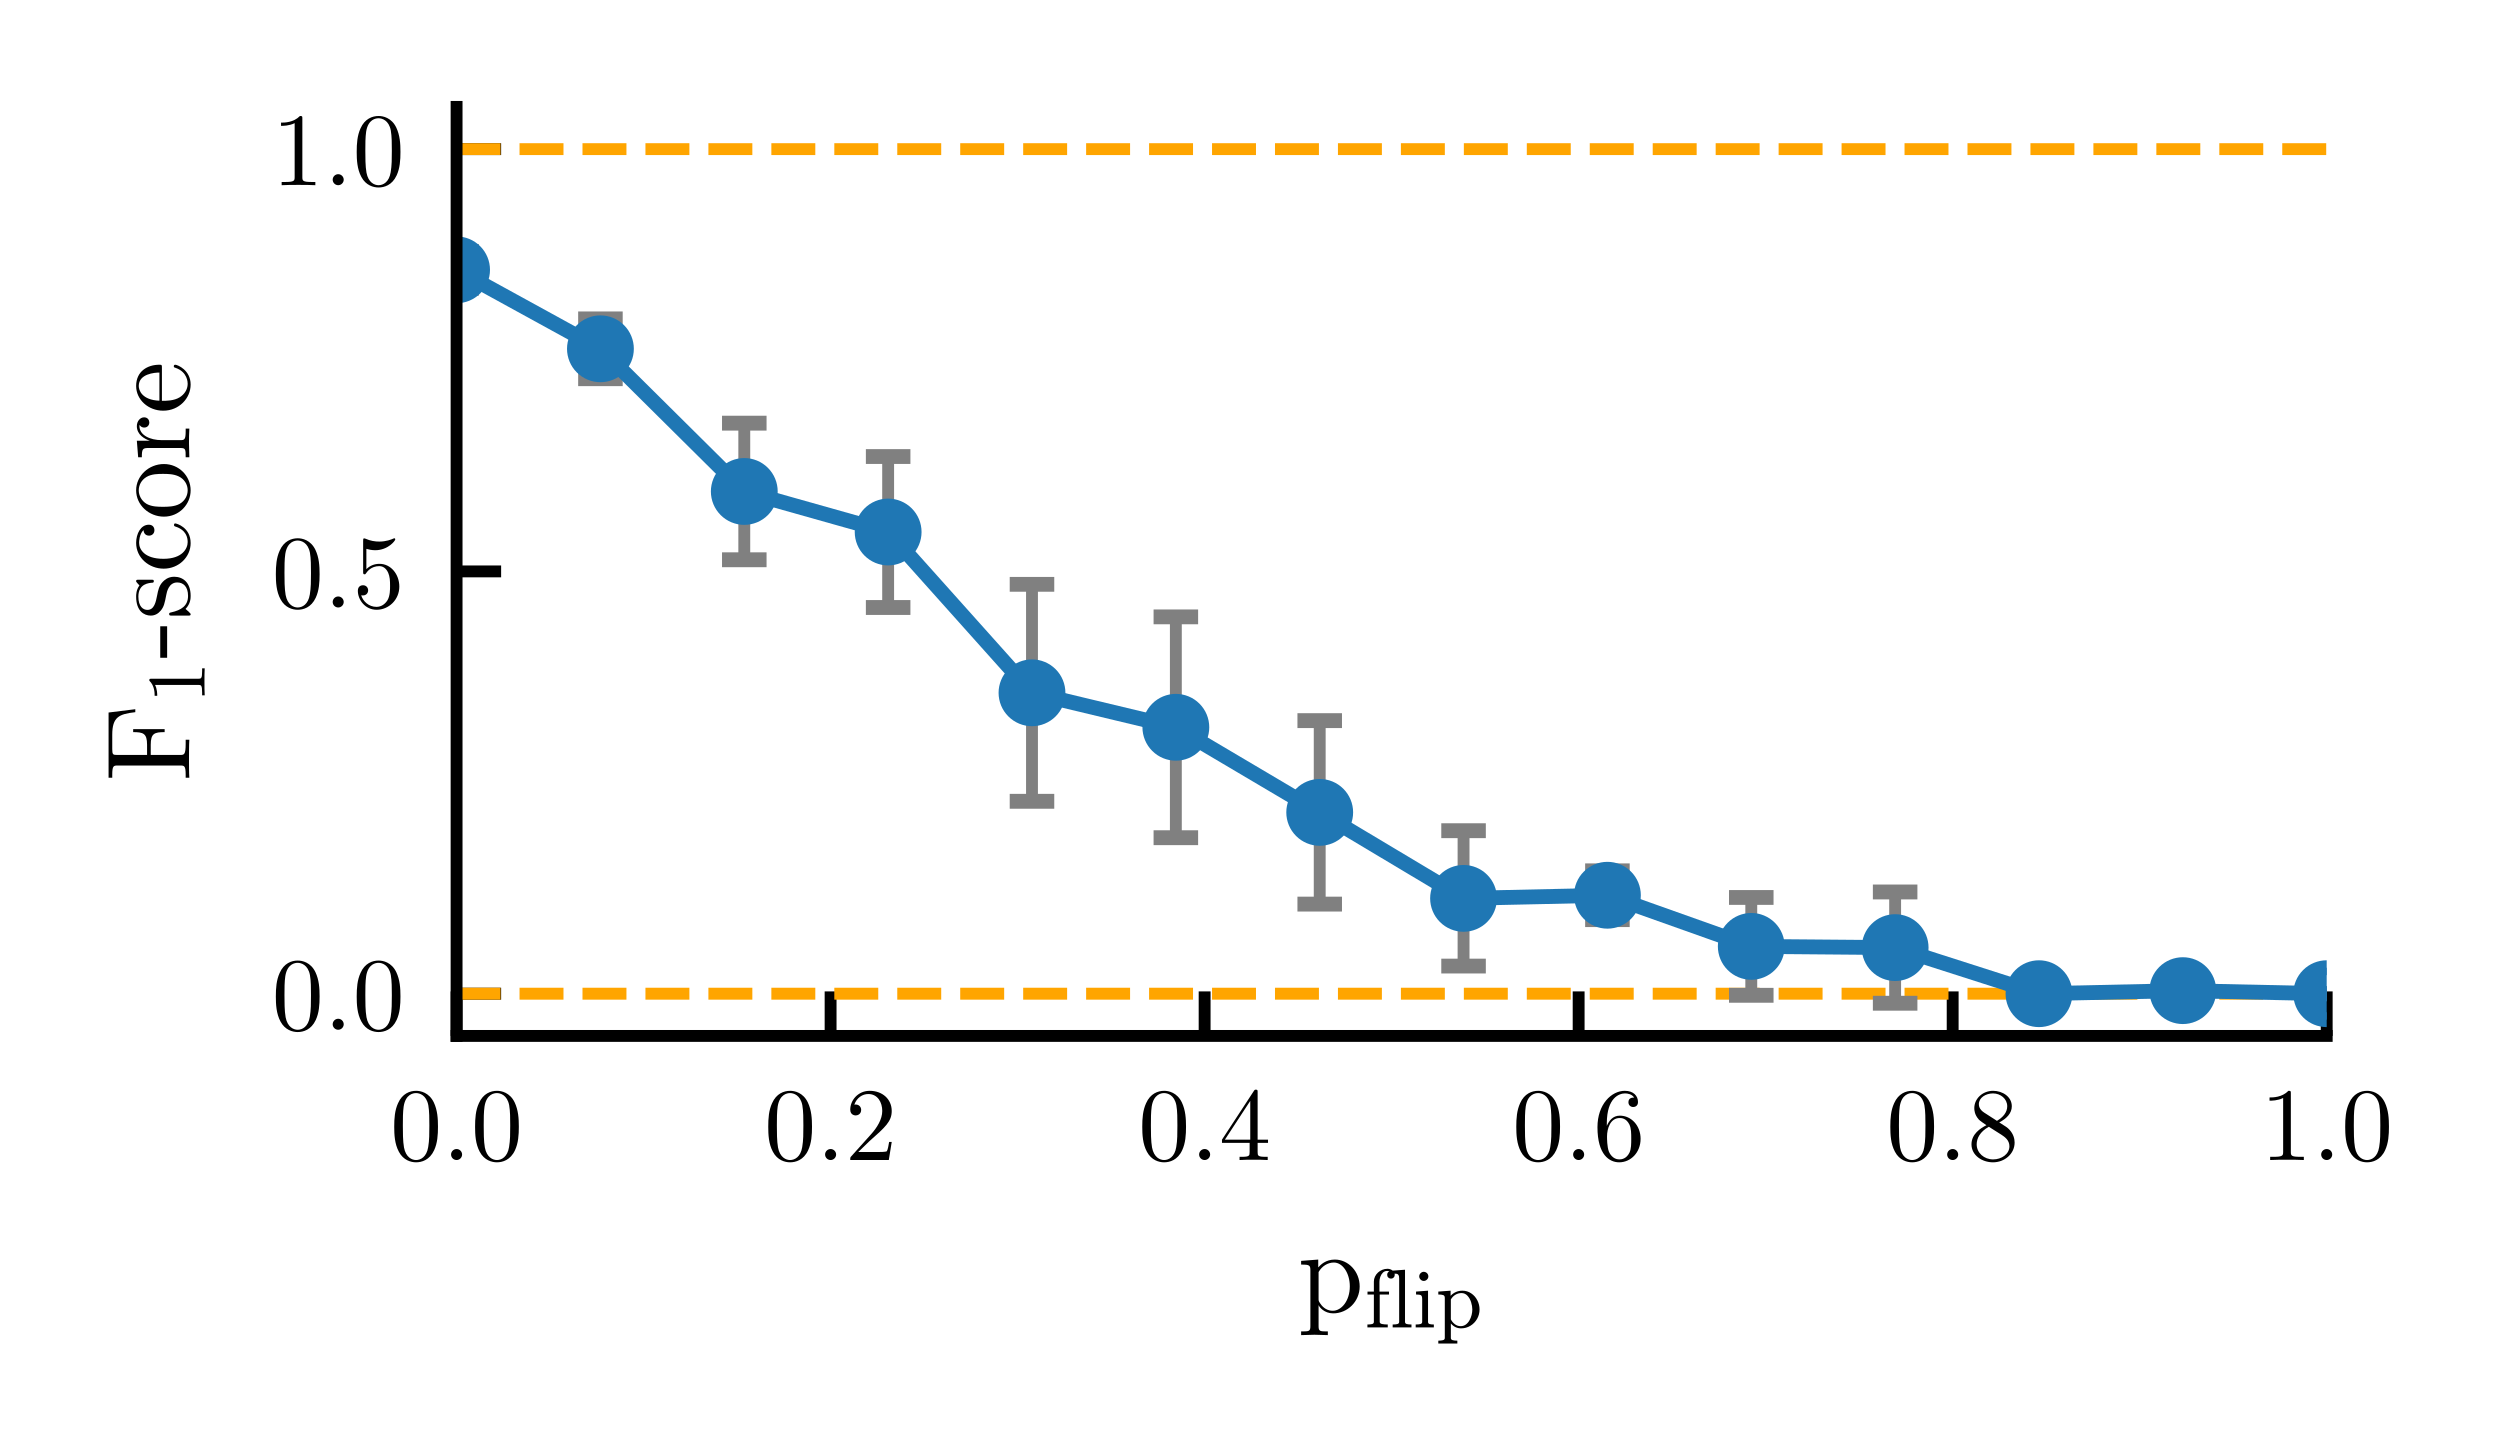
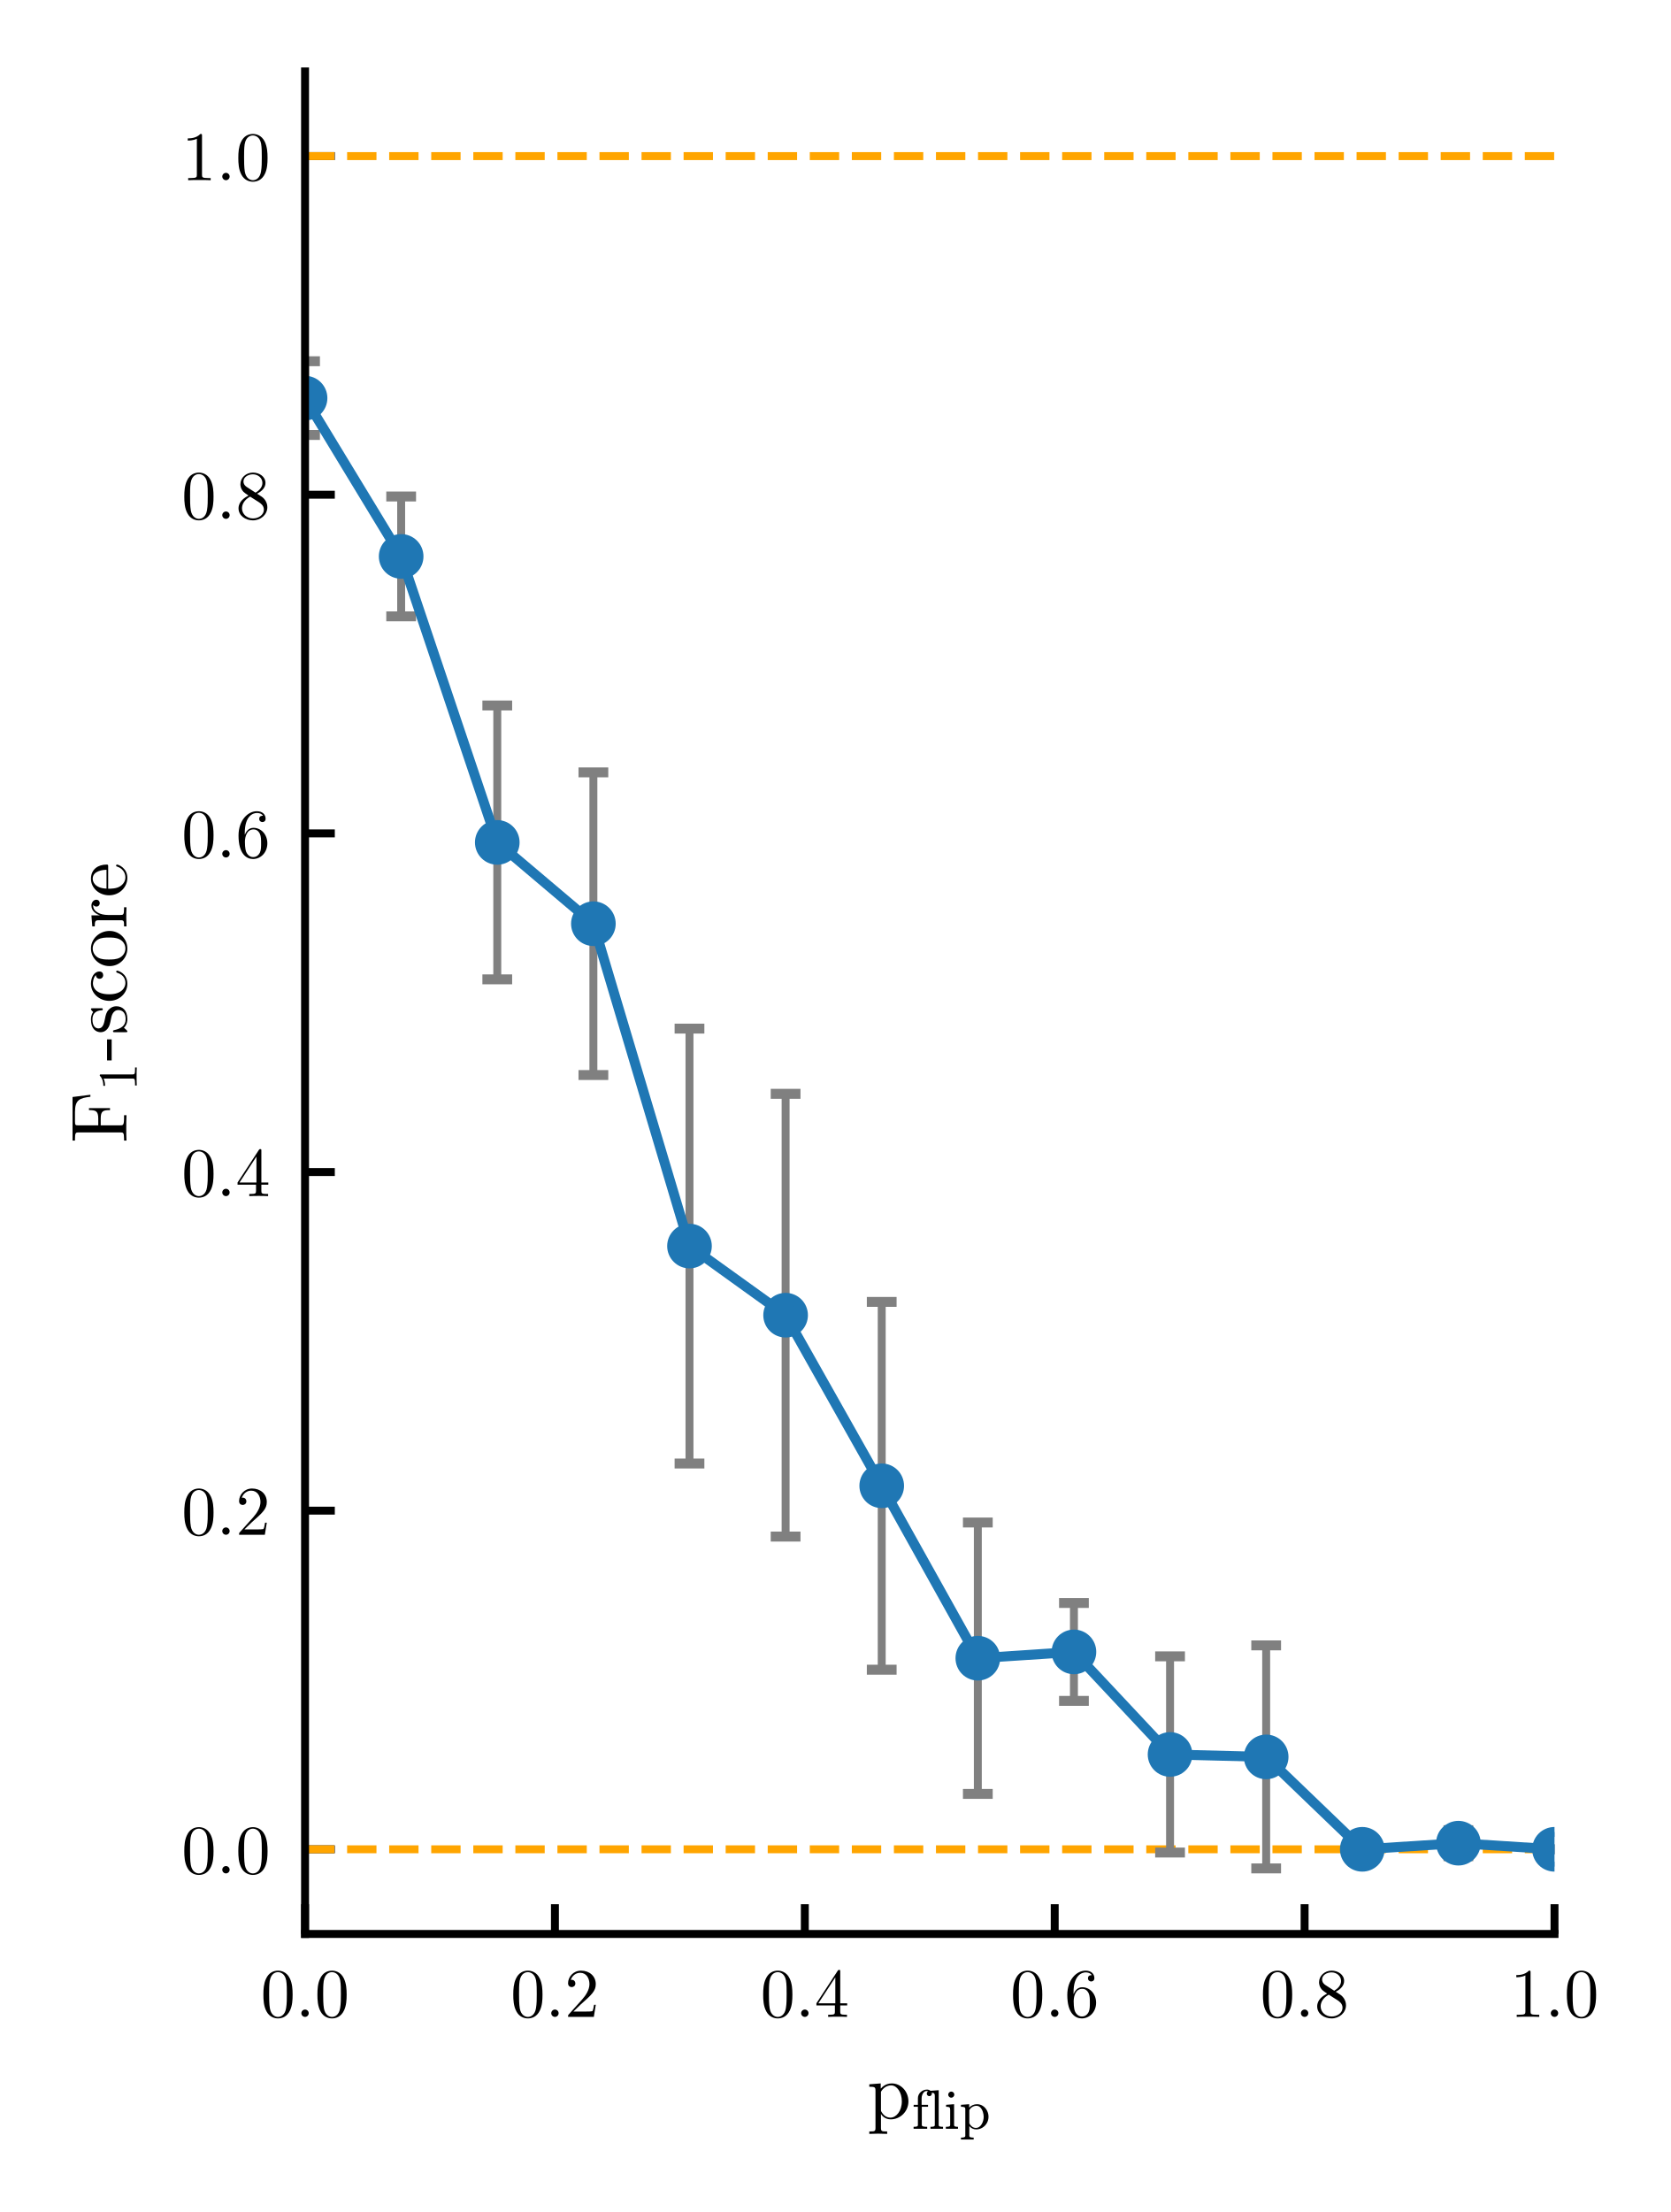
- <svg xmlns="http://www.w3.org/2000/svg" xmlns:xlink="http://www.w3.org/1999/xlink" width="168.376pt" height="97.792pt" viewBox="0 0 168.376 97.792" version="1.1">
+ <svg xmlns="http://www.w3.org/2000/svg" xmlns:xlink="http://www.w3.org/1999/xlink" width="168.376pt" height="222.932pt" viewBox="0 0 168.376 222.932" version="1.1">
  <defs>
    <style type="text/css">*{stroke-linejoin: round; stroke-linecap: butt}</style>
  </defs>
  <g id="figure_1">
    <g id="patch_1">
-       <path d="M 0 97.792  L 168.376 97.792  L 168.376 0  L 0 0  L 0 97.792  z " style="fill: none" />
+       <path d="M 0 222.932  L 168.376 222.932  L 168.376 0  L 0 0  L 0 222.932  z " style="fill: none" />
    </g>
    <g id="axes_1">
      <g id="patch_2">
-         <path d="M 30.751 69.77  L 156.704 69.77  L 156.704 7.2  L 30.751 7.2  L 30.751 69.77  z " style="fill: none" />
+         <path d="M 30.751 194.91  L 156.704 194.91  L 156.704 7.2  L 30.751 7.2  L 30.751 194.91  z " style="fill: none" />
      </g>
      <g id="matplotlib.axis_1">
        <g id="xtick_1">
          <g id="line2d_1">
            <defs>
-               <path id="m4122f5394b" d="M 0 0  L 0 -3  " style="stroke: #000000; stroke-width: 0.8" />
+               <path id="m93ce3b87e5" d="M 0 0  L 0 -3  " style="stroke: #000000; stroke-width: 0.8" />
            </defs>
            <g>
-               <use xlink:href="#m4122f5394b" x="30.751" y="69.77" style="stroke: #000000; stroke-width: 0.8" />
+               <use xlink:href="#m93ce3b87e5" x="30.751" y="194.91" style="stroke: #000000; stroke-width: 0.8" />
            </g>
          </g>
          <g id="text_1">
-             <g transform="translate(26.27789 78.12852) scale(0.07 -0.07)">
+             <g transform="translate(26.27789 203.2687) scale(0.07 -0.07)">
              <defs>
                <path id="LMRoman10-Regular-30" d="M 2944 2048  C 2944 2560 2912 3072 2688 3546  C 2394 4160 1869 4262 1600 4262  C 1216 4262 749 4096 486 3501  C 282 3059 250 2560 250 2048  C 250 1568 275 992 538 506  C 813 -13 1280 -141 1594 -141  C 1939 -141 2426 -6 2707 602  C 2912 1043 2944 1542 2944 2048  z M 2413 2125  C 2413 1645 2413 1210 2342 800  C 2246 192 1882 0 1594 0  C 1344 0 966 160 851 774  C 781 1158 781 1747 781 2125  C 781 2534 781 2957 832 3302  C 954 4064 1434 4122 1594 4122  C 1805 4122 2227 4006 2349 3373  C 2413 3014 2413 2528 2413 2125  z " transform="scale(0.015625)" />
                <path id="LMRoman10-Regular-2e" d="M 1229 339  C 1229 525 1075 678 890 678  C 704 678 550 525 550 339  C 550 154 704 0 890 0  C 1075 0 1229 154 1229 339  z " transform="scale(0.015625)" />
              </defs>
              <use xlink:href="#LMRoman10-Regular-30" />
              <use xlink:href="#LMRoman10-Regular-2e" transform="translate(49.99999 0)" />
              <use xlink:href="#LMRoman10-Regular-30" transform="translate(77.79997 0)" />
            </g>
          </g>
        </g>
        <g id="xtick_2">
          <g id="line2d_2">
            <g>
-               <use xlink:href="#m4122f5394b" x="55.941" y="69.77" style="stroke: #000000; stroke-width: 0.8" />
+               <use xlink:href="#m93ce3b87e5" x="55.941" y="194.91" style="stroke: #000000; stroke-width: 0.8" />
            </g>
          </g>
          <g id="text_2">
-             <g transform="translate(51.46844 78.12852) scale(0.07 -0.07)">
+             <g transform="translate(51.46844 203.2687) scale(0.07 -0.07)">
              <defs>
                <path id="LMRoman10-Regular-32" d="M 2874 1114  L 2714 1114  C 2682 922 2637 640 2573 544  C 2528 493 2106 493 1965 493  L 813 493  L 1491 1152  C 2490 2035 2874 2381 2874 3021  C 2874 3750 2298 4262 1517 4262  C 794 4262 320 3674 320 3104  C 320 2746 640 2746 659 2746  C 768 2746 992 2822 992 3085  C 992 3251 877 3418 653 3418  C 602 3418 589 3418 570 3411  C 717 3827 1062 4064 1434 4064  C 2016 4064 2291 3546 2291 3021  C 2291 2509 1971 2003 1619 1606  L 390 237  C 320 166 320 154 320 0  L 2694 0  L 2874 1114  z " transform="scale(0.015625)" />
              </defs>
              <use xlink:href="#LMRoman10-Regular-30" />
              <use xlink:href="#LMRoman10-Regular-2e" transform="translate(49.99999 0)" />
              <use xlink:href="#LMRoman10-Regular-32" transform="translate(77.79997 0)" />
            </g>
          </g>
        </g>
        <g id="xtick_3">
          <g id="line2d_3">
            <g>
-               <use xlink:href="#m4122f5394b" x="81.132" y="69.77" style="stroke: #000000; stroke-width: 0.8" />
+               <use xlink:href="#m93ce3b87e5" x="81.132" y="194.91" style="stroke: #000000; stroke-width: 0.8" />
            </g>
          </g>
          <g id="text_3">
-             <g transform="translate(76.65899 78.12852) scale(0.07 -0.07)">
+             <g transform="translate(76.65899 203.2687) scale(0.07 -0.07)">
              <defs>
                <path id="LMRoman10-Regular-34" d="M 3014 1056  L 3014 1254  L 2374 1254  L 2374 4166  C 2374 4294 2374 4333 2272 4333  C 2214 4333 2195 4333 2144 4256  L 179 1254  L 179 1056  L 1882 1056  L 1882 499  C 1882 269 1869 198 1395 198  L 1261 198  L 1261 0  C 1523 19 1856 19 2125 19  C 2394 19 2733 19 2995 0  L 2995 198  L 2861 198  C 2387 198 2374 269 2374 499  L 2374 1056  L 3014 1056  z M 1920 1254  L 358 1254  L 1920 3642  L 1920 1254  z " transform="scale(0.015625)" />
              </defs>
              <use xlink:href="#LMRoman10-Regular-30" />
              <use xlink:href="#LMRoman10-Regular-2e" transform="translate(49.99999 0)" />
              <use xlink:href="#LMRoman10-Regular-34" transform="translate(77.79997 0)" />
            </g>
          </g>
        </g>
        <g id="xtick_4">
          <g id="line2d_4">
            <g>
-               <use xlink:href="#m4122f5394b" x="106.322" y="69.77" style="stroke: #000000; stroke-width: 0.8" />
+               <use xlink:href="#m93ce3b87e5" x="106.322" y="194.91" style="stroke: #000000; stroke-width: 0.8" />
            </g>
          </g>
          <g id="text_4">
-             <g transform="translate(101.8495 78.12852) scale(0.07 -0.07)">
+             <g transform="translate(101.8495 203.2687) scale(0.07 -0.07)">
              <defs>
                <path id="LMRoman10-Regular-36" d="M 2925 1306  C 2925 2118 2355 2733 1645 2733  C 1210 2733 973 2406 845 2099  L 845 2253  C 845 3872 1638 4102 1965 4102  C 2118 4102 2387 4064 2528 3846  C 2432 3846 2176 3846 2176 3558  C 2176 3360 2330 3264 2470 3264  C 2573 3264 2765 3322 2765 3571  C 2765 3955 2483 4262 1952 4262  C 1133 4262 269 3437 269 2022  C 269 314 1011 -141 1606 -141  C 2317 -141 2925 461 2925 1306  z M 2349 1312  C 2349 1005 2349 685 2240 454  C 2048 70 1754 38 1606 38  C 1203 38 1011 422 973 518  C 858 819 858 1331 858 1446  C 858 1946 1062 2586 1638 2586  C 1741 2586 2035 2586 2234 2189  C 2349 1952 2349 1626 2349 1312  z " transform="scale(0.015625)" />
              </defs>
              <use xlink:href="#LMRoman10-Regular-30" />
              <use xlink:href="#LMRoman10-Regular-2e" transform="translate(49.99999 0)" />
              <use xlink:href="#LMRoman10-Regular-36" transform="translate(77.79997 0)" />
            </g>
          </g>
        </g>
        <g id="xtick_5">
          <g id="line2d_5">
            <g>
-               <use xlink:href="#m4122f5394b" x="131.513" y="69.77" style="stroke: #000000; stroke-width: 0.8" />
+               <use xlink:href="#m93ce3b87e5" x="131.513" y="194.91" style="stroke: #000000; stroke-width: 0.8" />
            </g>
          </g>
          <g id="text_5">
-             <g transform="translate(127.0401 78.12852) scale(0.07 -0.07)">
+             <g transform="translate(127.0401 203.2687) scale(0.07 -0.07)">
              <defs>
                <path id="LMRoman10-Regular-38" d="M 2925 1075  C 2925 1306 2854 1594 2611 1862  C 2490 1997 2387 2061 1978 2317  C 2438 2554 2752 2886 2752 3309  C 2752 3898 2182 4262 1600 4262  C 960 4262 442 3789 442 3194  C 442 3078 454 2790 723 2490  C 794 2413 1030 2253 1190 2144  C 819 1958 269 1600 269 966  C 269 288 922 -141 1594 -141  C 2317 -141 2925 390 2925 1075  z M 2470 3309  C 2470 2944 2221 2637 1837 2413  L 1043 2925  C 749 3117 723 3334 723 3443  C 723 3834 1139 4102 1594 4102  C 2061 4102 2470 3770 2470 3309  z M 2605 845  C 2605 371 2125 38 1600 38  C 1050 38 589 435 589 966  C 589 1338 794 1747 1338 2048  L 2125 1549  C 2304 1427 2605 1235 2605 845  z " transform="scale(0.015625)" />
              </defs>
              <use xlink:href="#LMRoman10-Regular-30" />
              <use xlink:href="#LMRoman10-Regular-2e" transform="translate(49.99999 0)" />
              <use xlink:href="#LMRoman10-Regular-38" transform="translate(77.79997 0)" />
            </g>
          </g>
        </g>
        <g id="xtick_6">
          <g id="line2d_6">
            <g>
-               <use xlink:href="#m4122f5394b" x="156.704" y="69.77" style="stroke: #000000; stroke-width: 0.8" />
+               <use xlink:href="#m93ce3b87e5" x="156.704" y="194.91" style="stroke: #000000; stroke-width: 0.8" />
            </g>
          </g>
          <g id="text_6">
-             <g transform="translate(152.2306 78.12852) scale(0.07 -0.07)">
+             <g transform="translate(152.2306 203.2687) scale(0.07 -0.07)">
              <defs>
                <path id="LMRoman10-Regular-31" d="M 2682 0  L 2682 198  L 2477 198  C 1901 198 1882 269 1882 506  L 1882 4096  C 1882 4250 1882 4262 1734 4262  C 1338 3853 774 3853 570 3853  L 570 3654  C 698 3654 1075 3654 1408 3821  L 1408 506  C 1408 275 1389 198 813 198  L 608 198  L 608 0  C 832 19 1389 19 1645 19  C 1901 19 2458 19 2682 0  z " transform="scale(0.015625)" />
              </defs>
              <use xlink:href="#LMRoman10-Regular-31" />
              <use xlink:href="#LMRoman10-Regular-2e" transform="translate(49.99999 0)" />
              <use xlink:href="#LMRoman10-Regular-30" transform="translate(77.79997 0)" />
            </g>
          </g>
        </g>
        <g id="text_7">
-           <g transform="translate(87.40716 88.43195) scale(0.08 -0.08)">
+           <g transform="translate(87.40716 213.5721) scale(0.08 -0.08)">
            <defs>
              <path id="LMRoman10-Regular-70" d="M 3334 1382  C 3334 2195 2714 2829 1997 2829  C 1498 2829 1229 2547 1101 2406  L 1101 2829  L 179 2758  L 179 2560  C 634 2560 678 2522 678 2240  L 678 -755  C 678 -1043 608 -1043 179 -1043  L 179 -1242  L 896 -1222  L 1619 -1242  L 1619 -1043  C 1190 -1043 1120 -1043 1120 -755  L 1120 320  L 1120 378  C 1152 275 1421 -70 1907 -70  C 2669 -70 3334 557 3334 1382  z M 2803 1382  C 2803 608 2355 70 1882 70  C 1626 70 1382 198 1210 461  C 1120 595 1120 602 1120 730  L 1120 2157  C 1306 2483 1619 2669 1946 2669  C 2413 2669 2803 2106 2803 1382  z " transform="scale(0.015625)" />
              <path id="Cmr10-66" d="M 206 0  L 206 225  Q 422 225 562 259  Q 703 294 703 428  L 703 2534  L 213 2534  L 213 2759  L 703 2759  L 703 3525  Q 703 3731 789 3911  Q 875 4091 1020 4225  Q 1166 4359 1355 4436  Q 1544 4513 1747 4513  Q 1963 4513 2136 4384  Q 2309 4256 2309 4044  Q 2309 3922 2226 3839  Q 2144 3756 2022 3756  Q 1900 3756 1814 3839  Q 1728 3922 1728 4044  Q 1728 4244 1900 4313  Q 1797 4347 1716 4347  Q 1528 4347 1395 4214  Q 1263 4081 1197 3890  Q 1131 3700 1131 3513  L 1131 2759  L 1869 2759  L 1869 2534  L 1153 2534  L 1153 428  Q 1153 297 1340 261  Q 1528 225 1772 225  L 1772 0  L 206 0  z " transform="scale(0.015625)" />
              <path id="Cmr10-6c" d="M 197 0  L 197 225  Q 416 225 556 259  Q 697 294 697 428  L 697 3788  Q 697 3959 645 4036  Q 594 4113 497 4130  Q 400 4147 197 4147  L 197 4372  L 1147 4441  L 1147 428  Q 1147 294 1287 259  Q 1428 225 1644 225  L 1644 0  L 197 0  z " transform="scale(0.015625)" />
              <path id="Cmr10-69" d="M 197 0  L 197 225  Q 416 225 556 259  Q 697 294 697 428  L 697 2175  Q 697 2422 601 2478  Q 506 2534 225 2534  L 225 2759  L 1147 2828  L 1147 428  Q 1147 294 1269 259  Q 1391 225 1594 225  L 1594 0  L 197 0  z M 469 3928  Q 469 4069 575 4175  Q 681 4281 819 4281  Q 909 4281 993 4234  Q 1078 4188 1125 4103  Q 1172 4019 1172 3928  Q 1172 3791 1065 3684  Q 959 3578 819 3578  Q 681 3578 575 3684  Q 469 3791 469 3928  z " transform="scale(0.015625)" />
              <path id="Cmr10-70" d="M 166 -1241  L 166 -1019  Q 384 -1019 525 -981  Q 666 -944 666 -813  L 666 2272  Q 666 2447 541 2490  Q 416 2534 166 2534  L 166 2759  L 1113 2828  L 1113 2431  Q 1288 2625 1520 2726  Q 1753 2828 2016 2828  Q 2394 2828 2697 2623  Q 3000 2419 3170 2086  Q 3341 1753 3341 1381  Q 3341 994 3152 659  Q 2963 325 2636 126  Q 2309 -72 1919 -72  Q 1453 -72 1131 306  L 1131 -813  Q 1131 -944 1273 -981  Q 1416 -1019 1631 -1019  L 1631 -1241  L 166 -1241  z M 1131 622  Q 1244 394 1444 245  Q 1644 97 1881 97  Q 2103 97 2273 215  Q 2444 334 2559 534  Q 2675 734 2729 954  Q 2784 1175 2784 1381  Q 2784 1638 2692 1936  Q 2600 2234 2411 2439  Q 2222 2644 1953 2644  Q 1694 2644 1476 2511  Q 1259 2378 1131 2150  L 1131 622  z " transform="scale(0.015625)" />
            </defs>
            <use xlink:href="#LMRoman10-Regular-70" transform="translate(0 0.796875)" />
            <use xlink:href="#Cmr10-66" transform="translate(56.35413 -12.13125) scale(0.7)" />
            <use xlink:href="#Cmr10-6c" transform="translate(77.71644 -12.13125) scale(0.7)" />
            <use xlink:href="#Cmr10-69" transform="translate(97.09632 -12.13125) scale(0.7)" />
            <use xlink:href="#Cmr10-70" transform="translate(116.4762 -12.13125) scale(0.7)" />
          </g>
        </g>
      </g>
      <g id="matplotlib.axis_2">
        <g id="ytick_1">
          <g id="line2d_7">
            <defs>
-               <path id="m0a343cc648" d="M 0 0  L 3 0  " style="stroke: #000000; stroke-width: 0.8" />
+               <path id="m325075bc7f" d="M 0 0  L 3 0  " style="stroke: #000000; stroke-width: 0.8" />
            </defs>
            <g>
-               <use xlink:href="#m0a343cc648" x="30.751" y="66.926" style="stroke: #000000; stroke-width: 0.8" />
+               <use xlink:href="#m325075bc7f" x="30.751" y="186.378" style="stroke: #000000; stroke-width: 0.8" />
            </g>
          </g>
          <g id="text_8">
-             <g transform="translate(18.305 69.3552) scale(0.07 -0.07)">
+             <g transform="translate(18.305 188.8072) scale(0.07 -0.07)">
              <use xlink:href="#LMRoman10-Regular-30" />
              <use xlink:href="#LMRoman10-Regular-2e" transform="translate(49.99999 0)" />
              <use xlink:href="#LMRoman10-Regular-30" transform="translate(77.79997 0)" />
            </g>
          </g>
        </g>
        <g id="ytick_2">
          <g id="line2d_8">
            <g>
-               <use xlink:href="#m0a343cc648" x="30.751" y="38.485" style="stroke: #000000; stroke-width: 0.8" />
+               <use xlink:href="#m325075bc7f" x="30.751" y="152.249" style="stroke: #000000; stroke-width: 0.8" />
            </g>
          </g>
          <g id="text_9">
-             <g transform="translate(18.305 40.91426) scale(0.07 -0.07)">
-               <defs>
-                 <path id="LMRoman10-Regular-35" d="M 2874 1286  C 2874 2048 2349 2688 1658 2688  C 1350 2688 1075 2586 845 2362  L 845 3610  C 973 3571 1184 3526 1389 3526  C 2176 3526 2624 4109 2624 4192  C 2624 4230 2605 4262 2560 4262  C 2560 4262 2541 4262 2509 4243  C 2381 4186 2067 4058 1638 4058  C 1382 4058 1088 4102 787 4237  C 736 4256 710 4256 710 4256  C 646 4256 646 4205 646 4102  L 646 2208  C 646 2093 646 2042 736 2042  C 781 2042 794 2061 819 2099  C 890 2202 1126 2547 1645 2547  C 1978 2547 2138 2253 2189 2138  C 2291 1901 2304 1651 2304 1331  C 2304 1107 2304 723 2150 454  C 1997 205 1760 38 1466 38  C 998 38 634 378 525 755  C 544 749 563 742 634 742  C 845 742 954 902 954 1056  C 954 1210 845 1370 634 1370  C 544 1370 320 1325 320 1030  C 320 480 762 -141 1478 -141  C 2221 -141 2874 474 2874 1286  z " transform="scale(0.015625)" />
-               </defs>
-               <use xlink:href="#LMRoman10-Regular-30" />
-               <use xlink:href="#LMRoman10-Regular-2e" transform="translate(49.99999 0)" />
-               <use xlink:href="#LMRoman10-Regular-35" transform="translate(77.79997 0)" />
+             <g transform="translate(18.305 154.678) scale(0.07 -0.07)">
+               <use xlink:href="#LMRoman10-Regular-30" />
+               <use xlink:href="#LMRoman10-Regular-2e" transform="translate(49.99999 0)" />
+               <use xlink:href="#LMRoman10-Regular-32" transform="translate(77.79997 0)" />
            </g>
          </g>
        </g>
        <g id="ytick_3">
          <g id="line2d_9">
            <g>
-               <use xlink:href="#m0a343cc648" x="30.751" y="10.044" style="stroke: #000000; stroke-width: 0.8" />
+               <use xlink:href="#m325075bc7f" x="30.751" y="118.12" style="stroke: #000000; stroke-width: 0.8" />
            </g>
          </g>
          <g id="text_10">
-             <g transform="translate(18.305 12.47331) scale(0.07 -0.07)">
+             <g transform="translate(18.305 120.5489) scale(0.07 -0.07)">
+               <use xlink:href="#LMRoman10-Regular-30" />
+               <use xlink:href="#LMRoman10-Regular-2e" transform="translate(49.99999 0)" />
+               <use xlink:href="#LMRoman10-Regular-34" transform="translate(77.79997 0)" />
+             </g>
+           </g>
+         </g>
+         <g id="ytick_4">
+           <g id="line2d_10">
+             <g>
+               <use xlink:href="#m325075bc7f" x="30.751" y="83.991" style="stroke: #000000; stroke-width: 0.8" />
+             </g>
+           </g>
+           <g id="text_11">
+             <g transform="translate(18.305 86.41977) scale(0.07 -0.07)">
+               <use xlink:href="#LMRoman10-Regular-30" />
+               <use xlink:href="#LMRoman10-Regular-2e" transform="translate(49.99999 0)" />
+               <use xlink:href="#LMRoman10-Regular-36" transform="translate(77.79997 0)" />
+             </g>
+           </g>
+         </g>
+         <g id="ytick_5">
+           <g id="line2d_11">
+             <g>
+               <use xlink:href="#m325075bc7f" x="30.751" y="49.861" style="stroke: #000000; stroke-width: 0.8" />
+             </g>
+           </g>
+           <g id="text_12">
+             <g transform="translate(18.305 52.29064) scale(0.07 -0.07)">
+               <use xlink:href="#LMRoman10-Regular-30" />
+               <use xlink:href="#LMRoman10-Regular-2e" transform="translate(49.99999 0)" />
+               <use xlink:href="#LMRoman10-Regular-38" transform="translate(77.79997 0)" />
+             </g>
+           </g>
+         </g>
+         <g id="ytick_6">
+           <g id="line2d_12">
+             <g>
+               <use xlink:href="#m325075bc7f" x="30.751" y="15.732" style="stroke: #000000; stroke-width: 0.8" />
+             </g>
+           </g>
+           <g id="text_13">
+             <g transform="translate(18.305 18.1615) scale(0.07 -0.07)">
              <use xlink:href="#LMRoman10-Regular-31" />
              <use xlink:href="#LMRoman10-Regular-2e" transform="translate(49.99999 0)" />
              <use xlink:href="#LMRoman10-Regular-30" transform="translate(77.79997 0)" />
            </g>
          </g>
        </g>
-         <g id="text_11">
-           <g transform="translate(12.7525 52.64504) rotate(-90) scale(0.08 -0.08)">
+         <g id="text_14">
+           <g transform="translate(12.7525 115.2151) rotate(-90) scale(0.08 -0.08)">
            <defs>
              <path id="LMRoman10-Regular-46" d="M 3904 2912  L 3725 4352  L 211 4352  L 211 4154  L 365 4154  C 858 4154 870 4083 870 3853  L 870 499  C 870 269 858 198 365 198  L 211 198  L 211 0  C 435 19 934 19 1184 19  C 1446 19 2029 19 2259 0  L 2259 198  L 2048 198  C 1440 198 1440 282 1440 506  L 1440 2080  L 1990 2080  C 2605 2080 2669 1875 2669 1331  L 2829 1331  L 2829 3027  L 2669 3027  C 2669 2490 2605 2278 1990 2278  L 1440 2278  L 1440 3898  C 1440 4109 1453 4154 1754 4154  L 2522 4154  C 3482 4154 3642 3795 3744 2912  L 3904 2912  z " transform="scale(0.015625)" />
              <path id="LMRoman10-Regular-2d" d="M 1766 1197  L 1766 1568  L 70 1568  L 70 1197  L 1766 1197  z " transform="scale(0.015625)" />
              <path id="LMRoman10-Regular-73" d="M 2304 819  C 2304 1158 2112 1350 2035 1427  C 1824 1632 1574 1683 1306 1734  C 947 1805 518 1888 518 2259  C 518 2483 685 2746 1235 2746  C 1939 2746 1971 2170 1984 1971  C 1990 1914 2061 1914 2061 1914  C 2144 1914 2144 1946 2144 2067  L 2144 2714  C 2144 2822 2144 2867 2074 2867  C 2042 2867 2029 2867 1946 2790  C 1926 2765 1862 2707 1837 2688  C 1594 2867 1331 2867 1235 2867  C 454 2867 211 2438 211 2080  C 211 1856 314 1677 486 1536  C 691 1370 870 1331 1331 1242  C 1472 1216 1997 1114 1997 653  C 1997 326 1773 70 1274 70  C 736 70 506 435 384 979  C 365 1062 358 1088 294 1088  C 211 1088 211 1043 211 928  L 211 83  C 211 -26 211 -70 282 -70  C 314 -70 320 -64 442 58  C 454 70 454 83 570 205  C 851 -64 1139 -70 1274 -70  C 2010 -70 2304 358 2304 819  z " transform="scale(0.015625)" />
              <path id="LMRoman10-Regular-63" d="M 2656 762  C 2656 826 2592 826 2573 826  C 2515 826 2502 800 2490 762  C 2304 166 1888 90 1651 90  C 1312 90 749 365 749 1395  C 749 2438 1274 2707 1613 2707  C 1670 2707 2074 2701 2298 2470  C 2035 2451 1997 2259 1997 2176  C 1997 2010 2112 1882 2291 1882  C 2458 1882 2586 1990 2586 2182  C 2586 2618 2099 2867 1606 2867  C 806 2867 218 2176 218 1382  C 218 563 851 -70 1594 -70  C 2451 -70 2656 698 2656 762  z " transform="scale(0.015625)" />
              <path id="LMRoman10-Regular-6f" d="M 3014 1370  C 3014 2189 2374 2867 1600 2867  C 800 2867 179 2170 179 1370  C 179 544 845 -70 1594 -70  C 2368 -70 3014 557 3014 1370  z M 2483 1421  C 2483 1190 2483 845 2342 563  C 2202 275 1920 90 1600 90  C 1325 90 1043 224 870 518  C 710 800 710 1190 710 1421  C 710 1670 710 2016 864 2298  C 1037 2592 1338 2726 1594 2726  C 1875 2726 2150 2586 2317 2310  C 2483 2035 2483 1664 2483 1421  z " transform="scale(0.015625)" />
              <path id="LMRoman10-Regular-72" d="M 2330 2438  C 2330 2643 2131 2829 1856 2829  C 1389 2829 1158 2400 1069 2125  L 1069 2829  L 179 2758  L 179 2560  C 627 2560 678 2515 678 2202  L 678 486  C 678 198 608 198 179 198  L 179 0  L 909 19  C 1165 19 1466 19 1722 0  L 1722 198  L 1587 198  C 1114 198 1101 269 1101 499  L 1101 1485  C 1101 2118 1370 2688 1856 2688  C 1901 2688 1914 2688 1926 2682  C 1907 2675 1779 2598 1779 2432  C 1779 2253 1914 2157 2054 2157  C 2170 2157 2330 2234 2330 2438  z " transform="scale(0.015625)" />
              <path id="LMRoman10-Regular-65" d="M 2656 762  C 2656 826 2605 838 2573 838  C 2515 838 2502 800 2490 749  C 2266 90 1690 90 1626 90  C 1306 90 1050 282 902 518  C 710 826 710 1248 710 1478  L 2496 1478  C 2637 1478 2656 1478 2656 1613  C 2656 2246 2310 2867 1510 2867  C 768 2867 179 2208 179 1408  C 179 550 851 -70 1587 -70  C 2368 -70 2656 640 2656 762  z M 2234 1613  L 717 1613  C 755 2566 1293 2726 1510 2726  C 2170 2726 2234 1862 2234 1613  z " transform="scale(0.015625)" />
            </defs>
            <use xlink:href="#LMRoman10-Regular-46" />
            <use xlink:href="#LMRoman10-Regular-31" transform="translate(66.05413 -12.92812) scale(0.7)" />
            <use xlink:href="#LMRoman10-Regular-2d" transform="translate(103.2088 0)" />
            <use xlink:href="#LMRoman10-Regular-73" transform="translate(136.5088 0)" />
            <use xlink:href="#LMRoman10-Regular-63" transform="translate(175.9088 0)" />
            <use xlink:href="#LMRoman10-Regular-6f" transform="translate(220.3088 0)" />
            <use xlink:href="#LMRoman10-Regular-72" transform="translate(270.3088 0)" />
            <use xlink:href="#LMRoman10-Regular-65" transform="translate(309.5088 0)" />
          </g>
        </g>
      </g>
      <g id="LineCollection_1">
-         <path d="M 30.751 66.926  L 156.704 66.926  " clip-path="url(#pce413632db)" style="fill: none; stroke-dasharray: 2.96,1.28; stroke-dashoffset: 0; stroke: #ffa500; stroke-width: 0.8" />
-         <path d="M 30.751 10.044  L 156.704 10.044  " clip-path="url(#pce413632db)" style="fill: none; stroke-dasharray: 2.96,1.28; stroke-dashoffset: 0; stroke: #ffa500; stroke-width: 0.8" />
+         <path d="M 30.751 186.378  L 156.704 186.378  " clip-path="url(#pe9f0af3728)" style="fill: none; stroke-dasharray: 2.96,1.28; stroke-dashoffset: 0; stroke: #ffa500; stroke-width: 0.8" />
+         <path d="M 30.751 15.732  L 156.704 15.732  " clip-path="url(#pe9f0af3728)" style="fill: none; stroke-dasharray: 2.96,1.28; stroke-dashoffset: 0; stroke: #ffa500; stroke-width: 0.8" />
      </g>
      <g id="LineCollection_2">
-         <path d="M 30.751 19.412  L 30.751 16.936  " clip-path="url(#pce413632db)" style="fill: none; stroke: #808080; stroke-width: 0.8" />
-         <path d="M 40.439 25.506  L 40.439 21.479  " clip-path="url(#pce413632db)" style="fill: none; stroke: #808080; stroke-width: 0.8" />
-         <path d="M 50.128 37.7  L 50.128 28.5  " clip-path="url(#pce413632db)" style="fill: none; stroke: #808080; stroke-width: 0.8" />
-         <path d="M 59.817 40.915  L 59.817 30.748  " clip-path="url(#pce413632db)" style="fill: none; stroke: #808080; stroke-width: 0.8" />
-         <path d="M 69.505 53.967  L 69.505 39.355  " clip-path="url(#pce413632db)" style="fill: none; stroke: #808080; stroke-width: 0.8" />
-         <path d="M 79.194 56.42  L 79.194 41.546  " clip-path="url(#pce413632db)" style="fill: none; stroke: #808080; stroke-width: 0.8" />
-         <path d="M 88.883 60.893  L 88.883 48.536  " clip-path="url(#pce413632db)" style="fill: none; stroke: #808080; stroke-width: 0.8" />
-         <path d="M 98.571 65.065  L 98.571 55.948  " clip-path="url(#pce413632db)" style="fill: none; stroke: #808080; stroke-width: 0.8" />
-         <path d="M 108.26 61.94  L 108.26 58.65  " clip-path="url(#pce413632db)" style="fill: none; stroke: #808080; stroke-width: 0.8" />
-         <path d="M 117.949 67.034  L 117.949 60.445  " clip-path="url(#pce413632db)" style="fill: none; stroke: #808080; stroke-width: 0.8" />
-         <path d="M 127.638 67.568  L 127.638 60.076  " clip-path="url(#pce413632db)" style="fill: none; stroke: #808080; stroke-width: 0.8" />
-         <path d="M 137.326 66.926  L 137.326 66.926  " clip-path="url(#pce413632db)" style="fill: none; stroke: #808080; stroke-width: 0.8" />
-         <path d="M 147.015 67.158  L 147.015 66.283  " clip-path="url(#pce413632db)" style="fill: none; stroke: #808080; stroke-width: 0.8" />
-         <path d="M 156.704 66.926  L 156.704 66.926  " clip-path="url(#pce413632db)" style="fill: none; stroke: #808080; stroke-width: 0.8" />
-       </g>
-       <g id="line2d_10">
+         <path d="M 30.751 43.835  L 30.751 36.408  " clip-path="url(#pe9f0af3728)" style="fill: none; stroke: #808080; stroke-width: 0.8" />
+         <path d="M 40.439 62.118  L 40.439 50.037  " clip-path="url(#pe9f0af3728)" style="fill: none; stroke: #808080; stroke-width: 0.8" />
+         <path d="M 50.128 98.701  L 50.128 71.1  " clip-path="url(#pe9f0af3728)" style="fill: none; stroke: #808080; stroke-width: 0.8" />
+         <path d="M 59.817 108.345  L 59.817 77.843  " clip-path="url(#pe9f0af3728)" style="fill: none; stroke: #808080; stroke-width: 0.8" />
+         <path d="M 69.505 147.5  L 69.505 103.665  " clip-path="url(#pe9f0af3728)" style="fill: none; stroke: #808080; stroke-width: 0.8" />
+         <path d="M 79.194 154.86  L 79.194 110.238  " clip-path="url(#pe9f0af3728)" style="fill: none; stroke: #808080; stroke-width: 0.8" />
+         <path d="M 88.883 168.278  L 88.883 131.207  " clip-path="url(#pe9f0af3728)" style="fill: none; stroke: #808080; stroke-width: 0.8" />
+         <path d="M 98.571 180.795  L 98.571 153.443  " clip-path="url(#pe9f0af3728)" style="fill: none; stroke: #808080; stroke-width: 0.8" />
+         <path d="M 108.26 171.42  L 108.26 161.549  " clip-path="url(#pe9f0af3728)" style="fill: none; stroke: #808080; stroke-width: 0.8" />
+         <path d="M 117.949 186.702  L 117.949 166.934  " clip-path="url(#pe9f0af3728)" style="fill: none; stroke: #808080; stroke-width: 0.8" />
+         <path d="M 127.638 188.303  L 127.638 165.827  " clip-path="url(#pe9f0af3728)" style="fill: none; stroke: #808080; stroke-width: 0.8" />
+         <path d="M 137.326 186.378  L 137.326 186.378  " clip-path="url(#pe9f0af3728)" style="fill: none; stroke: #808080; stroke-width: 0.8" />
+         <path d="M 147.015 187.073  L 147.015 184.449  " clip-path="url(#pe9f0af3728)" style="fill: none; stroke: #808080; stroke-width: 0.8" />
+         <path d="M 156.704 186.378  L 156.704 186.378  " clip-path="url(#pe9f0af3728)" style="fill: none; stroke: #808080; stroke-width: 0.8" />
+       </g>
+       <g id="line2d_13">
        <defs>
-           <path id="m93da6ec47c" d="M 1.5 0  L -1.5 -0  " style="stroke: #808080" />
+           <path id="mb67212fd82" d="M 1.5 0  L -1.5 -0  " style="stroke: #808080" />
        </defs>
-         <g clip-path="url(#pce413632db)">
-           <use xlink:href="#m93da6ec47c" x="30.751" y="19.412" style="fill: #1f77b4; stroke: #808080" />
-           <use xlink:href="#m93da6ec47c" x="40.439" y="25.506" style="fill: #1f77b4; stroke: #808080" />
-           <use xlink:href="#m93da6ec47c" x="50.128" y="37.7" style="fill: #1f77b4; stroke: #808080" />
-           <use xlink:href="#m93da6ec47c" x="59.817" y="40.915" style="fill: #1f77b4; stroke: #808080" />
-           <use xlink:href="#m93da6ec47c" x="69.505" y="53.967" style="fill: #1f77b4; stroke: #808080" />
-           <use xlink:href="#m93da6ec47c" x="79.194" y="56.42" style="fill: #1f77b4; stroke: #808080" />
-           <use xlink:href="#m93da6ec47c" x="88.883" y="60.893" style="fill: #1f77b4; stroke: #808080" />
-           <use xlink:href="#m93da6ec47c" x="98.571" y="65.065" style="fill: #1f77b4; stroke: #808080" />
-           <use xlink:href="#m93da6ec47c" x="108.26" y="61.94" style="fill: #1f77b4; stroke: #808080" />
-           <use xlink:href="#m93da6ec47c" x="117.949" y="67.034" style="fill: #1f77b4; stroke: #808080" />
-           <use xlink:href="#m93da6ec47c" x="127.638" y="67.568" style="fill: #1f77b4; stroke: #808080" />
-           <use xlink:href="#m93da6ec47c" x="137.326" y="66.926" style="fill: #1f77b4; stroke: #808080" />
-           <use xlink:href="#m93da6ec47c" x="147.015" y="67.158" style="fill: #1f77b4; stroke: #808080" />
-           <use xlink:href="#m93da6ec47c" x="156.704" y="66.926" style="fill: #1f77b4; stroke: #808080" />
-         </g>
-       </g>
-       <g id="line2d_11">
-         <g clip-path="url(#pce413632db)">
-           <use xlink:href="#m93da6ec47c" x="30.751" y="16.936" style="fill: #1f77b4; stroke: #808080" />
-           <use xlink:href="#m93da6ec47c" x="40.439" y="21.479" style="fill: #1f77b4; stroke: #808080" />
-           <use xlink:href="#m93da6ec47c" x="50.128" y="28.5" style="fill: #1f77b4; stroke: #808080" />
-           <use xlink:href="#m93da6ec47c" x="59.817" y="30.748" style="fill: #1f77b4; stroke: #808080" />
-           <use xlink:href="#m93da6ec47c" x="69.505" y="39.355" style="fill: #1f77b4; stroke: #808080" />
-           <use xlink:href="#m93da6ec47c" x="79.194" y="41.546" style="fill: #1f77b4; stroke: #808080" />
-           <use xlink:href="#m93da6ec47c" x="88.883" y="48.536" style="fill: #1f77b4; stroke: #808080" />
-           <use xlink:href="#m93da6ec47c" x="98.571" y="55.948" style="fill: #1f77b4; stroke: #808080" />
-           <use xlink:href="#m93da6ec47c" x="108.26" y="58.65" style="fill: #1f77b4; stroke: #808080" />
-           <use xlink:href="#m93da6ec47c" x="117.949" y="60.445" style="fill: #1f77b4; stroke: #808080" />
-           <use xlink:href="#m93da6ec47c" x="127.638" y="60.076" style="fill: #1f77b4; stroke: #808080" />
-           <use xlink:href="#m93da6ec47c" x="137.326" y="66.926" style="fill: #1f77b4; stroke: #808080" />
-           <use xlink:href="#m93da6ec47c" x="147.015" y="66.283" style="fill: #1f77b4; stroke: #808080" />
-           <use xlink:href="#m93da6ec47c" x="156.704" y="66.926" style="fill: #1f77b4; stroke: #808080" />
-         </g>
-       </g>
-       <g id="line2d_12">
-         <path d="M 30.751 18.174  L 40.439 23.492  L 50.128 33.1  L 59.817 35.831  L 69.505 46.661  L 79.194 48.983  L 88.883 54.714  L 98.571 60.506  L 108.26 60.295  L 117.949 63.739  L 127.638 63.822  L 137.326 66.926  L 147.015 66.72  L 156.704 66.926  " clip-path="url(#pce413632db)" style="fill: none; stroke: #1f77b4; stroke-linecap: square" />
+         <g clip-path="url(#pe9f0af3728)">
+           <use xlink:href="#mb67212fd82" x="30.751" y="43.835" style="fill: #1f77b4; stroke: #808080" />
+           <use xlink:href="#mb67212fd82" x="40.439" y="62.118" style="fill: #1f77b4; stroke: #808080" />
+           <use xlink:href="#mb67212fd82" x="50.128" y="98.701" style="fill: #1f77b4; stroke: #808080" />
+           <use xlink:href="#mb67212fd82" x="59.817" y="108.345" style="fill: #1f77b4; stroke: #808080" />
+           <use xlink:href="#mb67212fd82" x="69.505" y="147.5" style="fill: #1f77b4; stroke: #808080" />
+           <use xlink:href="#mb67212fd82" x="79.194" y="154.86" style="fill: #1f77b4; stroke: #808080" />
+           <use xlink:href="#mb67212fd82" x="88.883" y="168.278" style="fill: #1f77b4; stroke: #808080" />
+           <use xlink:href="#mb67212fd82" x="98.571" y="180.795" style="fill: #1f77b4; stroke: #808080" />
+           <use xlink:href="#mb67212fd82" x="108.26" y="171.42" style="fill: #1f77b4; stroke: #808080" />
+           <use xlink:href="#mb67212fd82" x="117.949" y="186.702" style="fill: #1f77b4; stroke: #808080" />
+           <use xlink:href="#mb67212fd82" x="127.638" y="188.303" style="fill: #1f77b4; stroke: #808080" />
+           <use xlink:href="#mb67212fd82" x="137.326" y="186.378" style="fill: #1f77b4; stroke: #808080" />
+           <use xlink:href="#mb67212fd82" x="147.015" y="187.073" style="fill: #1f77b4; stroke: #808080" />
+           <use xlink:href="#mb67212fd82" x="156.704" y="186.378" style="fill: #1f77b4; stroke: #808080" />
+         </g>
+       </g>
+       <g id="line2d_14">
+         <g clip-path="url(#pe9f0af3728)">
+           <use xlink:href="#mb67212fd82" x="30.751" y="36.408" style="fill: #1f77b4; stroke: #808080" />
+           <use xlink:href="#mb67212fd82" x="40.439" y="50.037" style="fill: #1f77b4; stroke: #808080" />
+           <use xlink:href="#mb67212fd82" x="50.128" y="71.1" style="fill: #1f77b4; stroke: #808080" />
+           <use xlink:href="#mb67212fd82" x="59.817" y="77.843" style="fill: #1f77b4; stroke: #808080" />
+           <use xlink:href="#mb67212fd82" x="69.505" y="103.665" style="fill: #1f77b4; stroke: #808080" />
+           <use xlink:href="#mb67212fd82" x="79.194" y="110.238" style="fill: #1f77b4; stroke: #808080" />
+           <use xlink:href="#mb67212fd82" x="88.883" y="131.207" style="fill: #1f77b4; stroke: #808080" />
+           <use xlink:href="#mb67212fd82" x="98.571" y="153.443" style="fill: #1f77b4; stroke: #808080" />
+           <use xlink:href="#mb67212fd82" x="108.26" y="161.549" style="fill: #1f77b4; stroke: #808080" />
+           <use xlink:href="#mb67212fd82" x="117.949" y="166.934" style="fill: #1f77b4; stroke: #808080" />
+           <use xlink:href="#mb67212fd82" x="127.638" y="165.827" style="fill: #1f77b4; stroke: #808080" />
+           <use xlink:href="#mb67212fd82" x="137.326" y="186.378" style="fill: #1f77b4; stroke: #808080" />
+           <use xlink:href="#mb67212fd82" x="147.015" y="184.449" style="fill: #1f77b4; stroke: #808080" />
+           <use xlink:href="#mb67212fd82" x="156.704" y="186.378" style="fill: #1f77b4; stroke: #808080" />
+         </g>
+       </g>
+       <g id="line2d_15">
+         <path d="M 30.751 40.122  L 40.439 56.077  L 50.128 84.9  L 59.817 93.094  L 69.505 125.582  L 79.194 132.549  L 88.883 149.743  L 98.571 167.119  L 108.26 166.484  L 117.949 176.818  L 127.638 177.065  L 137.326 186.378  L 147.015 185.761  L 156.704 186.378  " clip-path="url(#pe9f0af3728)" style="fill: none; stroke: #1f77b4; stroke-linecap: square" />
        <defs>
-           <path id="mff10f493f8" d="M 0 1.75  C 0.464 1.75 0.909 1.566 1.237 1.237  C 1.566 0.909 1.75 0.464 1.75 0  C 1.75 -0.464 1.566 -0.909 1.237 -1.237  C 0.909 -1.566 0.464 -1.75 0 -1.75  C -0.464 -1.75 -0.909 -1.566 -1.237 -1.237  C -1.566 -0.909 -1.75 -0.464 -1.75 0  C -1.75 0.464 -1.566 0.909 -1.237 1.237  C -0.909 1.566 -0.464 1.75 0 1.75  z " style="stroke: #1f77b4" />
+           <path id="m6dab1cbb40" d="M 0 1.75  C 0.464 1.75 0.909 1.566 1.237 1.237  C 1.566 0.909 1.75 0.464 1.75 0  C 1.75 -0.464 1.566 -0.909 1.237 -1.237  C 0.909 -1.566 0.464 -1.75 0 -1.75  C -0.464 -1.75 -0.909 -1.566 -1.237 -1.237  C -1.566 -0.909 -1.75 -0.464 -1.75 0  C -1.75 0.464 -1.566 0.909 -1.237 1.237  C -0.909 1.566 -0.464 1.75 0 1.75  z " style="stroke: #1f77b4" />
        </defs>
-         <g clip-path="url(#pce413632db)">
-           <use xlink:href="#mff10f493f8" x="30.751" y="18.174" style="fill: #1f77b4; stroke: #1f77b4" />
-           <use xlink:href="#mff10f493f8" x="40.439" y="23.492" style="fill: #1f77b4; stroke: #1f77b4" />
-           <use xlink:href="#mff10f493f8" x="50.128" y="33.1" style="fill: #1f77b4; stroke: #1f77b4" />
-           <use xlink:href="#mff10f493f8" x="59.817" y="35.831" style="fill: #1f77b4; stroke: #1f77b4" />
-           <use xlink:href="#mff10f493f8" x="69.505" y="46.661" style="fill: #1f77b4; stroke: #1f77b4" />
-           <use xlink:href="#mff10f493f8" x="79.194" y="48.983" style="fill: #1f77b4; stroke: #1f77b4" />
-           <use xlink:href="#mff10f493f8" x="88.883" y="54.714" style="fill: #1f77b4; stroke: #1f77b4" />
-           <use xlink:href="#mff10f493f8" x="98.571" y="60.506" style="fill: #1f77b4; stroke: #1f77b4" />
-           <use xlink:href="#mff10f493f8" x="108.26" y="60.295" style="fill: #1f77b4; stroke: #1f77b4" />
-           <use xlink:href="#mff10f493f8" x="117.949" y="63.739" style="fill: #1f77b4; stroke: #1f77b4" />
-           <use xlink:href="#mff10f493f8" x="127.638" y="63.822" style="fill: #1f77b4; stroke: #1f77b4" />
-           <use xlink:href="#mff10f493f8" x="137.326" y="66.926" style="fill: #1f77b4; stroke: #1f77b4" />
-           <use xlink:href="#mff10f493f8" x="147.015" y="66.72" style="fill: #1f77b4; stroke: #1f77b4" />
-           <use xlink:href="#mff10f493f8" x="156.704" y="66.926" style="fill: #1f77b4; stroke: #1f77b4" />
+         <g clip-path="url(#pe9f0af3728)">
+           <use xlink:href="#m6dab1cbb40" x="30.751" y="40.122" style="fill: #1f77b4; stroke: #1f77b4" />
+           <use xlink:href="#m6dab1cbb40" x="40.439" y="56.077" style="fill: #1f77b4; stroke: #1f77b4" />
+           <use xlink:href="#m6dab1cbb40" x="50.128" y="84.9" style="fill: #1f77b4; stroke: #1f77b4" />
+           <use xlink:href="#m6dab1cbb40" x="59.817" y="93.094" style="fill: #1f77b4; stroke: #1f77b4" />
+           <use xlink:href="#m6dab1cbb40" x="69.505" y="125.582" style="fill: #1f77b4; stroke: #1f77b4" />
+           <use xlink:href="#m6dab1cbb40" x="79.194" y="132.549" style="fill: #1f77b4; stroke: #1f77b4" />
+           <use xlink:href="#m6dab1cbb40" x="88.883" y="149.743" style="fill: #1f77b4; stroke: #1f77b4" />
+           <use xlink:href="#m6dab1cbb40" x="98.571" y="167.119" style="fill: #1f77b4; stroke: #1f77b4" />
+           <use xlink:href="#m6dab1cbb40" x="108.26" y="166.484" style="fill: #1f77b4; stroke: #1f77b4" />
+           <use xlink:href="#m6dab1cbb40" x="117.949" y="176.818" style="fill: #1f77b4; stroke: #1f77b4" />
+           <use xlink:href="#m6dab1cbb40" x="127.638" y="177.065" style="fill: #1f77b4; stroke: #1f77b4" />
+           <use xlink:href="#m6dab1cbb40" x="137.326" y="186.378" style="fill: #1f77b4; stroke: #1f77b4" />
+           <use xlink:href="#m6dab1cbb40" x="147.015" y="185.761" style="fill: #1f77b4; stroke: #1f77b4" />
+           <use xlink:href="#m6dab1cbb40" x="156.704" y="186.378" style="fill: #1f77b4; stroke: #1f77b4" />
        </g>
      </g>
      <g id="patch_3">
-         <path d="M 30.751 69.77  L 30.751 7.2  " style="fill: none; stroke: #000000; stroke-width: 0.8; stroke-linejoin: miter; stroke-linecap: square" />
+         <path d="M 30.751 194.91  L 30.751 7.2  " style="fill: none; stroke: #000000; stroke-width: 0.8; stroke-linejoin: miter; stroke-linecap: square" />
      </g>
      <g id="patch_4">
-         <path d="M 30.751 69.77  L 156.704 69.77  " style="fill: none; stroke: #000000; stroke-width: 0.8; stroke-linejoin: miter; stroke-linecap: square" />
+         <path d="M 30.751 194.91  L 156.704 194.91  " style="fill: none; stroke: #000000; stroke-width: 0.8; stroke-linejoin: miter; stroke-linecap: square" />
      </g>
    </g>
  </g>
  <defs>
-     <clipPath id="pce413632db">
-       <rect x="30.751" y="7.2" width="125.953" height="62.57" />
+     <clipPath id="pe9f0af3728">
+       <rect x="30.751" y="7.2" width="125.953" height="187.71" />
    </clipPath>
  </defs>
</svg>
